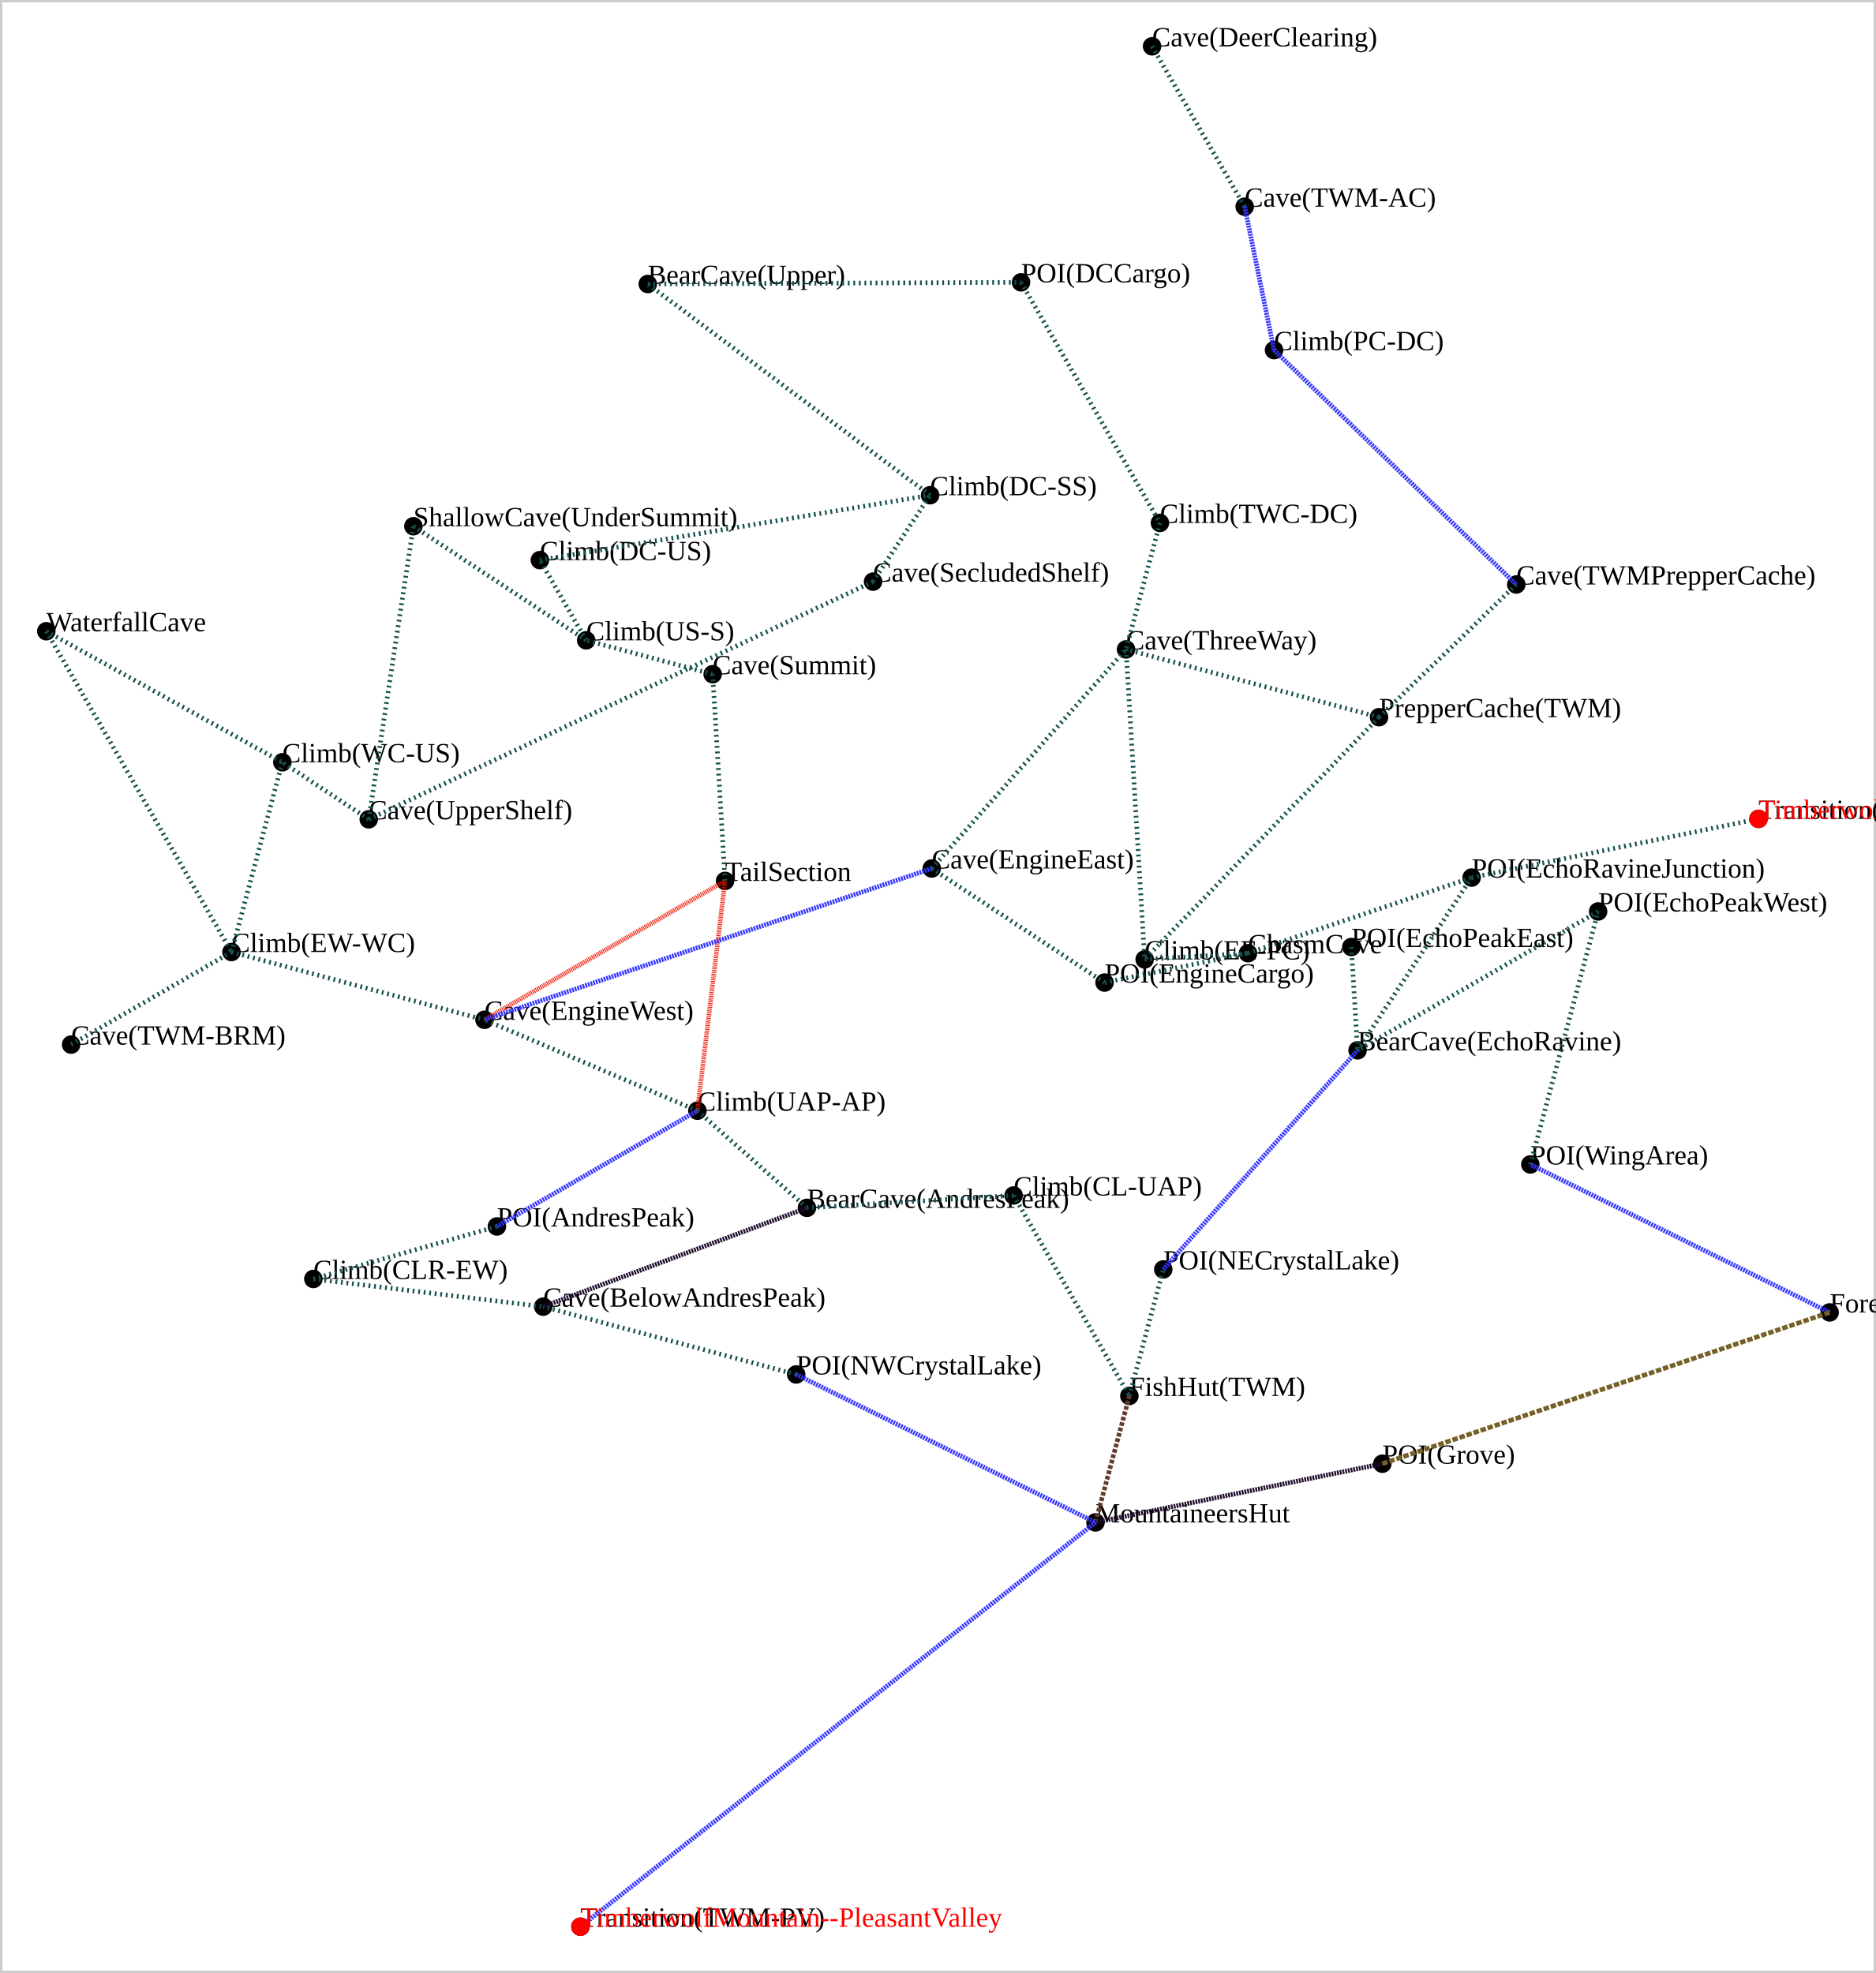
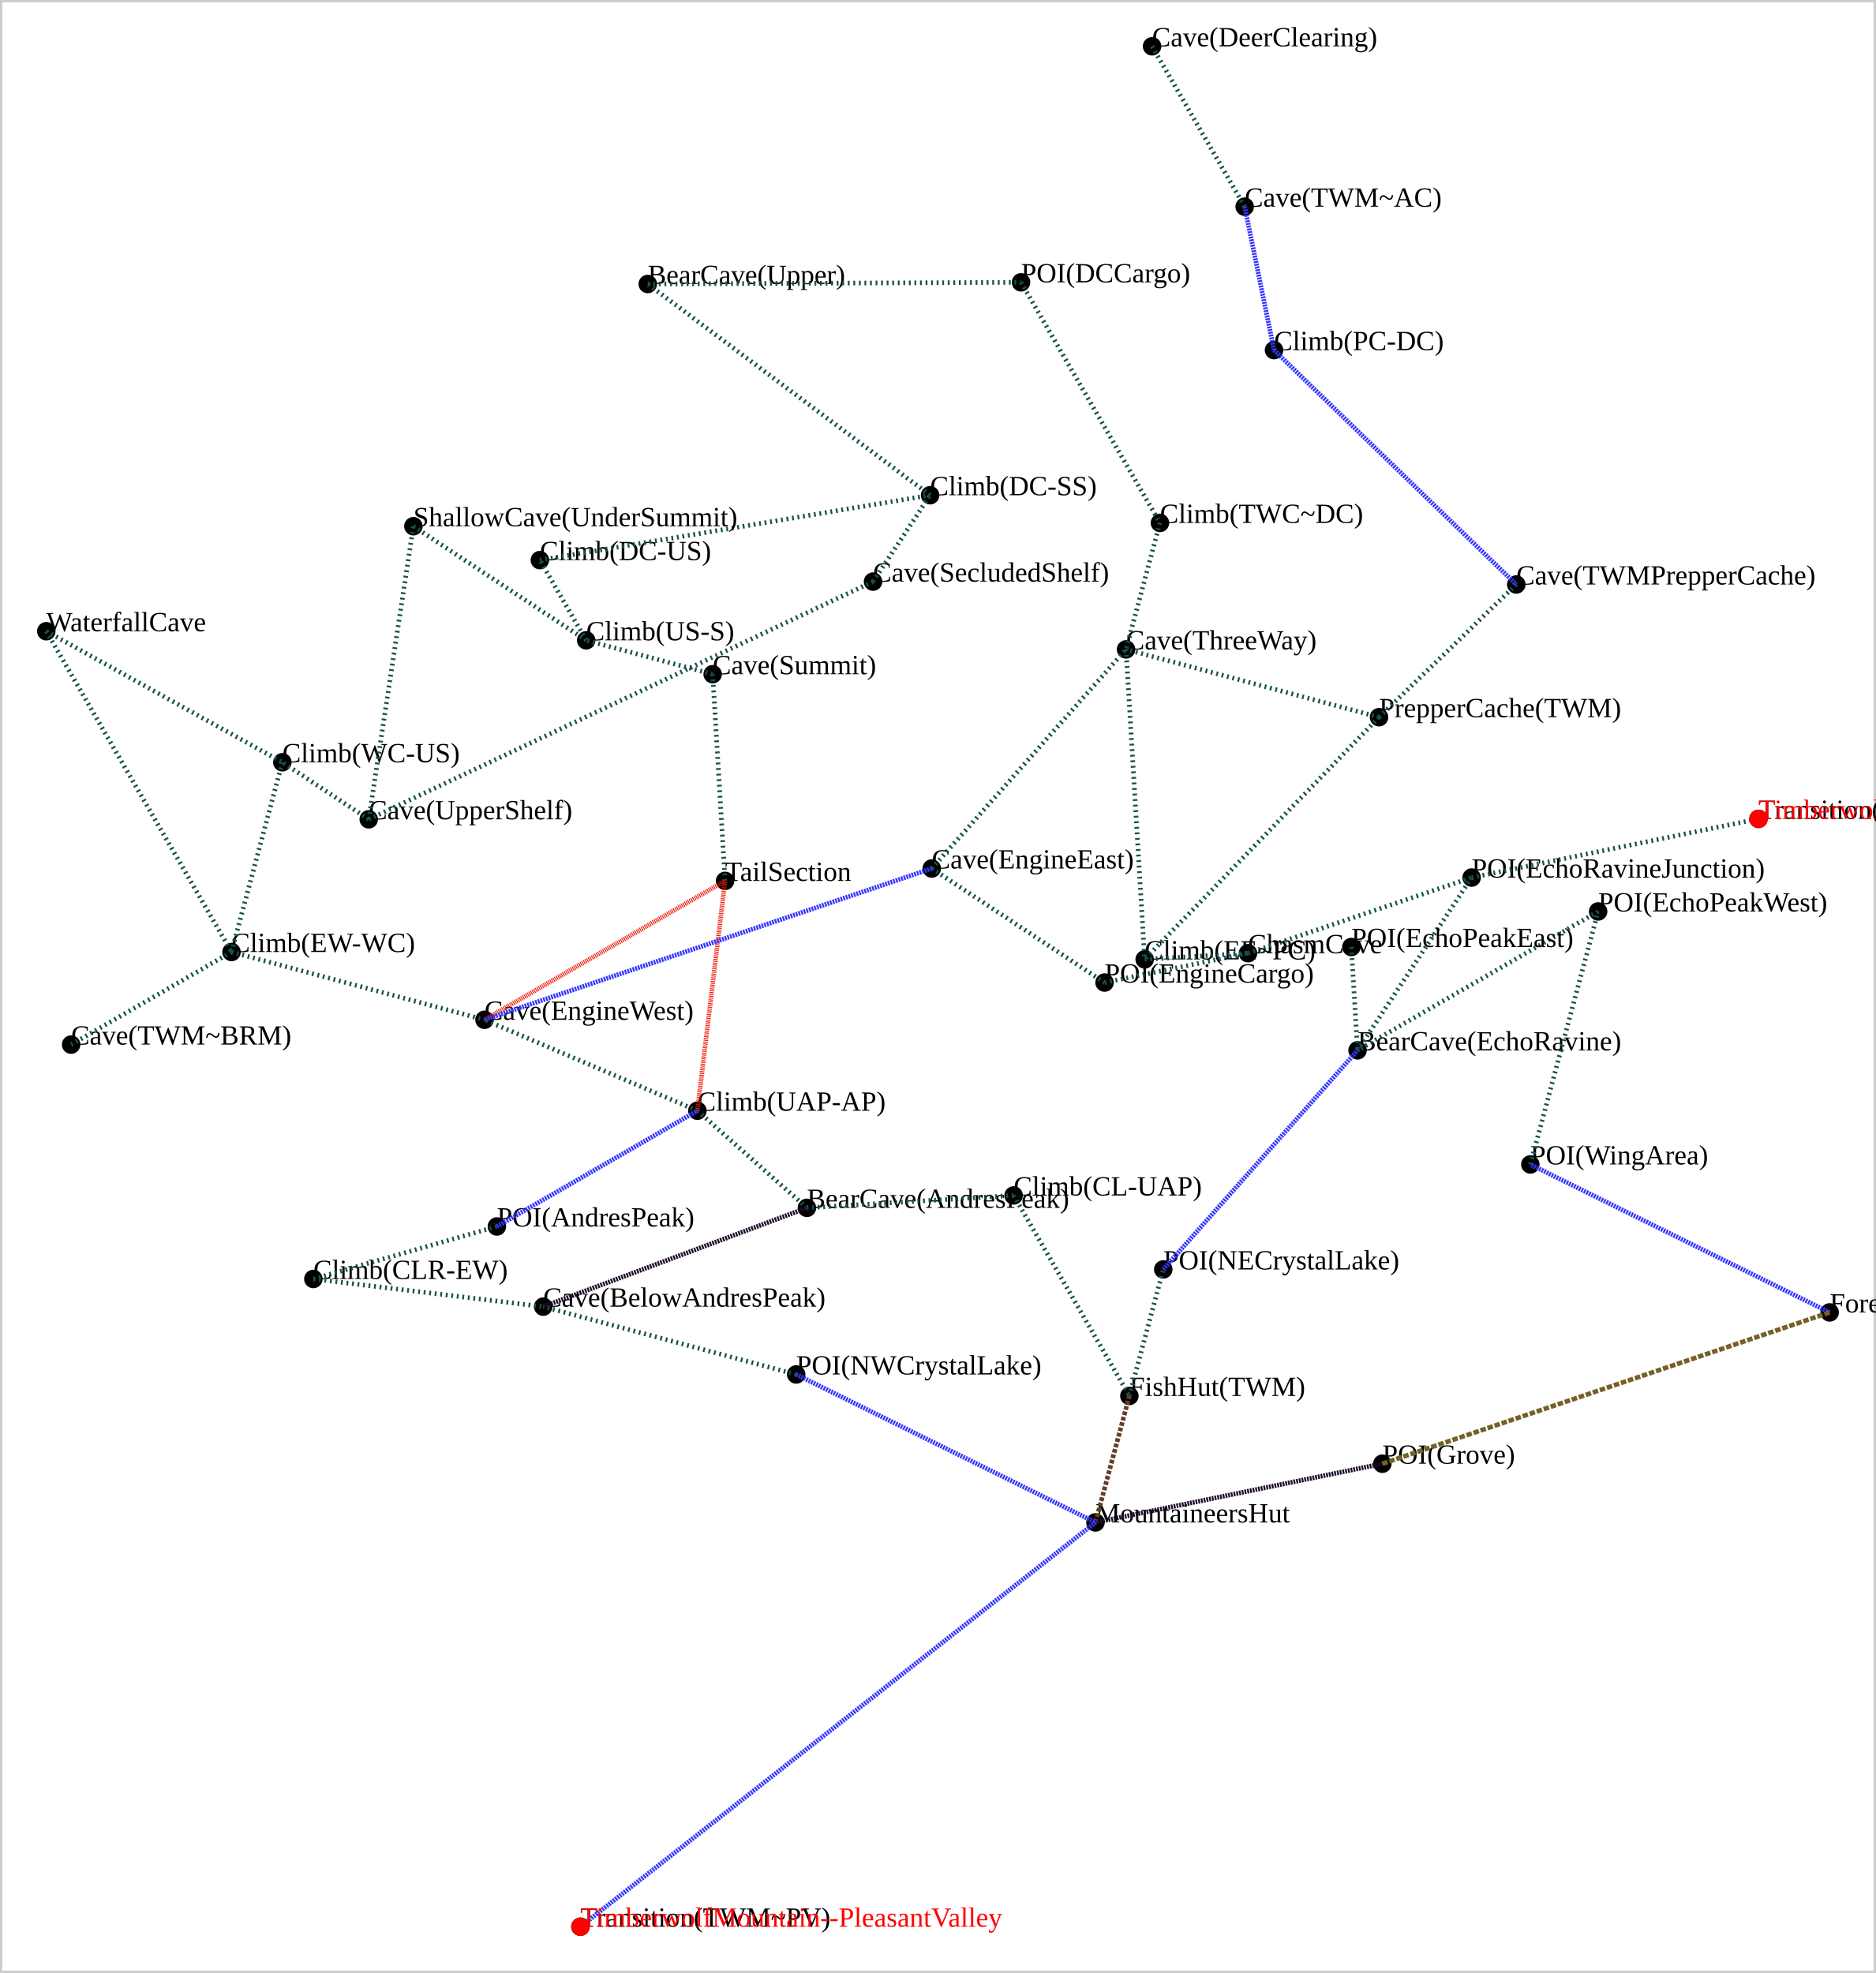
<svg xmlns="http://www.w3.org/2000/svg" width="2025.84" height="2130.74" viewBox="0 0 2025.84 2130.74">
  <defs>
</defs>
  <rect x="0" y="0" width="2025.84" height="2130.74" fill="white" stroke="#cccccc" stroke-width="5.0" />
  <circle cx="1899.04" cy="884.33" r="10" fill="black" />
-   <text x="1899.04" y="884.33" font-size="30" fill="black">Transition(TWM-AC)</text>
+   <text x="1899.04" y="884.33" font-size="30" fill="black">Transition(TWM~AC)</text>
  <circle cx="1589.23" cy="947.73" r="10" fill="black" />
  <text x="1589.23" y="947.73" font-size="30" fill="black">POI(EchoRavineJunction)</text>
  <path d="M1589.23,947.73 L1899.04,884.33" stroke-width="5.0" stroke="#16524f" stroke-dasharray="2,4" />
  <circle cx="1347.73" cy="1029.42" r="10" fill="black" />
  <text x="1347.73" y="1029.42" font-size="30" fill="black">ChasmCave</text>
  <path d="M1347.73,1029.42 L1589.23,947.73" stroke-width="5.0" stroke="#16524f" stroke-dasharray="2,4" />
  <circle cx="1192.82" cy="1061.12" r="10" fill="black" />
  <text x="1192.82" y="1061.12" font-size="30" fill="black">POI(EngineCargo)</text>
  <path d="M1192.82,1061.12 L1347.73,1029.42" stroke-width="5.0" stroke="#16524f" stroke-dasharray="2,4" />
  <circle cx="1466.03" cy="1134.33" r="10" fill="black" />
  <text x="1466.03" y="1134.33" font-size="30" fill="black">BearCave(EchoRavine)</text>
  <path d="M1466.03,1134.33 L1589.23,947.73" stroke-width="5.0" stroke="#16524f" stroke-dasharray="2,4" />
  <circle cx="1256.22" cy="1370.93" r="10" fill="black" />
  <text x="1256.22" y="1370.93" font-size="30" fill="black">POI(NECrystalLake)</text>
  <path d="M1256.22,1370.93 L1466.03,1134.33" stroke-width="5.0" stroke="#3435ff" stroke-dasharray="2,1" />
  <circle cx="1219.62" cy="1507.53" r="10" fill="black" />
  <text x="1219.62" y="1507.53" font-size="30" fill="black">FishHut(TWM)</text>
  <path d="M1219.62,1507.53 L1256.22,1370.93" stroke-width="5.0" stroke="#16524f" stroke-dasharray="2,4" />
  <circle cx="1183.02" cy="1644.14" r="10" fill="black" />
  <text x="1183.02" y="1644.14" font-size="30" fill="black">MountaineersHut</text>
  <path d="M1183.02,1644.14 L1219.62,1507.53" stroke-width="5.0" stroke="#623e29" stroke-dasharray="4,2" />
  <circle cx="1236.13" cy="1036.12" r="10" fill="black" />
-   <text x="1236.13" y="1036.12" font-size="30" fill="black">Climb(EE-PC)</text>
+   <text x="1236.13" y="1036.12" font-size="30" fill="black">Climb(EE~PC)</text>
  <path d="M1236.13,1036.12 L1347.73,1029.42" stroke-width="5.0" stroke="#16524f" stroke-dasharray="2,4" />
  <circle cx="1216.03" cy="701.31" r="10" fill="black" />
  <text x="1216.03" y="701.31" font-size="30" fill="black">Cave(ThreeWay)</text>
  <path d="M1216.03,701.31 L1236.13,1036.12" stroke-width="5.0" stroke="#16524f" stroke-dasharray="2,4" />
  <circle cx="1489.23" cy="774.52" r="10" fill="black" />
  <text x="1489.23" y="774.52" font-size="30" fill="black">PrepperCache(TWM)</text>
  <path d="M1489.23,774.52 L1236.13,1036.12" stroke-width="5.0" stroke="#16524f" stroke-dasharray="2,4" />
  <path d="M1489.23,774.52 L1216.03,701.31" stroke-width="5.0" stroke="#16524f" stroke-dasharray="2,4" />
  <circle cx="1637.44" cy="631.22" r="10" fill="black" />
  <text x="1637.44" y="631.22" font-size="30" fill="black">Cave(TWMPrepperCache)</text>
  <path d="M1637.44,631.22 L1489.23,774.52" stroke-width="5.0" stroke="#16524f" stroke-dasharray="2,4" />
  <circle cx="1375.84" cy="378.11" r="10" fill="black" />
  <text x="1375.84" y="378.11" font-size="30" fill="black">Climb(PC-DC)</text>
  <path d="M1375.84,378.11 L1637.44,631.22" stroke-width="5.0" stroke="#3435ff" stroke-dasharray="2,1" />
  <circle cx="1252.63" cy="564.71" r="10" fill="black" />
-   <text x="1252.63" y="564.71" font-size="30" fill="black">Climb(TWC-DC)</text>
+   <text x="1252.63" y="564.71" font-size="30" fill="black">Climb(TWC~DC)</text>
  <path d="M1252.63,564.71 L1216.03,701.31" stroke-width="5.0" stroke="#16524f" stroke-dasharray="2,4" />
  <circle cx="1102.63" cy="304.9" r="10" fill="black" />
  <text x="1102.63" y="304.9" font-size="30" fill="black">POI(DCCargo)</text>
  <path d="M1102.63,304.9 L1252.63,564.71" stroke-width="5.0" stroke="#16524f" stroke-dasharray="2,4" />
  <circle cx="699.52" cy="306.7" r="10" fill="black" />
  <text x="699.52" y="306.7" font-size="30" fill="black">BearCave(Upper)</text>
  <path d="M699.52,306.7 L1102.63,304.9" stroke-width="5.0" stroke="#16524f" stroke-dasharray="2,4" />
  <circle cx="1004.43" cy="534.81" r="10" fill="black" />
  <text x="1004.43" y="534.81" font-size="30" fill="black">Climb(DC-SS)</text>
  <path d="M1004.43,534.81 L699.52,306.7" stroke-width="5.0" stroke="#16524f" stroke-dasharray="2,4" />
  <circle cx="583.02" cy="604.9" r="10" fill="black" />
  <text x="583.02" y="604.9" font-size="30" fill="black">Climb(DC-US)</text>
  <path d="M583.02,604.9 L1004.43,534.81" stroke-width="5.0" stroke="#16524f" stroke-dasharray="2,4" />
  <circle cx="633.02" cy="691.51" r="10" fill="black" />
  <text x="633.02" y="691.51" font-size="30" fill="black">Climb(US-S)</text>
  <path d="M633.02,691.51 L583.02,604.9" stroke-width="5.0" stroke="#16524f" stroke-dasharray="2,4" />
  <circle cx="769.62" cy="728.11" r="10" fill="black" />
  <text x="769.62" y="728.11" font-size="30" fill="black">Cave(Summit)</text>
  <path d="M769.62,728.11 L633.02,691.51" stroke-width="5.0" stroke="#16524f" stroke-dasharray="2,4" />
  <circle cx="783.02" cy="951.31" r="10" fill="black" />
  <text x="783.02" y="951.31" font-size="30" fill="black">TailSection</text>
  <path d="M783.02,951.31 L769.62,728.11" stroke-width="5.0" stroke="#16524f" stroke-dasharray="2,4" />
  <circle cx="523.21" cy="1101.31" r="10" fill="black" />
  <text x="523.21" y="1101.31" font-size="30" fill="black">Cave(EngineWest)</text>
  <path d="M523.21,1101.31 L783.02,951.31" stroke-width="5.0" stroke="#ee1300" stroke-dasharray="1,1" />
  <circle cx="753.11" cy="1199.52" r="10" fill="black" />
  <text x="753.11" y="1199.52" font-size="30" fill="black">Climb(UAP-AP)</text>
  <path d="M753.11,1199.52 L523.21,1101.31" stroke-width="5.0" stroke="#16524f" stroke-dasharray="2,4" />
  <path d="M753.11,1199.52 L783.02,951.31" stroke-width="5.0" stroke="#ee1300" stroke-dasharray="1,1" />
  <circle cx="871.41" cy="1304.42" r="10" fill="black" />
  <text x="871.41" y="1304.42" font-size="30" fill="black">BearCave(AndresPeak)</text>
  <path d="M871.41,1304.42 L753.11,1199.52" stroke-width="5.0" stroke="#16524f" stroke-dasharray="2,4" />
  <circle cx="586.61" cy="1411.12" r="10" fill="black" />
  <text x="586.61" y="1411.12" font-size="30" fill="black">Cave(BelowAndresPeak)</text>
  <path d="M586.61,1411.12 L871.41,1304.42" stroke-width="5.0" stroke="#1e0c2a" stroke-dasharray="2,1" />
  <circle cx="250.0" cy="1028.11" r="10" fill="black" />
  <text x="250.0" y="1028.11" font-size="30" fill="black">Climb(EW-WC)</text>
  <path d="M250.0,1028.11 L523.21,1101.31" stroke-width="5.0" stroke="#16524f" stroke-dasharray="2,4" />
  <circle cx="304.91" cy="823.21" r="10" fill="black" />
  <text x="304.91" y="823.21" font-size="30" fill="black">Climb(WC-US)</text>
  <path d="M304.91,823.21 L250.0,1028.11" stroke-width="5.0" stroke="#16524f" stroke-dasharray="2,4" />
  <circle cx="446.41" cy="568.3" r="10" fill="black" />
  <text x="446.41" y="568.3" font-size="30" fill="black">ShallowCave(UnderSummit)</text>
  <path d="M446.41,568.3 L633.02,691.51" stroke-width="5.0" stroke="#16524f" stroke-dasharray="2,4" />
  <circle cx="398.21" cy="884.81" r="10" fill="black" />
  <text x="398.21" y="884.81" font-size="30" fill="black">Cave(UpperShelf)</text>
  <path d="M398.21,884.81 L304.91,823.21" stroke-width="5.0" stroke="#16524f" stroke-dasharray="2,4" />
  <path d="M398.21,884.81 L446.41,568.3" stroke-width="5.0" stroke="#16524f" stroke-dasharray="2,4" />
  <circle cx="76.8" cy="1128.11" r="10" fill="black" />
-   <text x="76.8" y="1128.11" font-size="30" fill="black">Cave(TWM-BRM)</text>
+   <text x="76.8" y="1128.11" font-size="30" fill="black">Cave(TWM~BRM)</text>
  <path d="M76.8,1128.11 L250.0,1028.11" stroke-width="5.0" stroke="#16524f" stroke-dasharray="2,4" />
  <circle cx="50.0" cy="681.7" r="10" fill="black" />
  <text x="50.0" y="681.7" font-size="30" fill="black">WaterfallCave</text>
  <path d="M50.0,681.7 L304.91,823.21" stroke-width="5.0" stroke="#16524f" stroke-dasharray="2,4" />
  <path d="M50.0,681.7 L250.0,1028.11" stroke-width="5.0" stroke="#16524f" stroke-dasharray="2,4" />
  <circle cx="1725.84" cy="984.33" r="10" fill="black" />
  <text x="1725.84" y="984.33" font-size="30" fill="black">POI(EchoPeakWest)</text>
  <path d="M1725.84,984.33 L1466.03,1134.33" stroke-width="5.0" stroke="#16524f" stroke-dasharray="2,4" />
  <circle cx="1652.63" cy="1257.53" r="10" fill="black" />
  <text x="1652.63" y="1257.53" font-size="30" fill="black">POI(WingArea)</text>
  <path d="M1652.63,1257.53 L1725.84,984.33" stroke-width="5.0" stroke="#16524f" stroke-dasharray="2,4" />
  <circle cx="859.81" cy="1484.33" r="10" fill="black" />
  <text x="859.81" y="1484.33" font-size="30" fill="black">POI(NWCrystalLake)</text>
  <path d="M859.81,1484.33 L1183.02,1644.14" stroke-width="5.0" stroke="#3435ff" stroke-dasharray="2,1" />
  <path d="M859.81,1484.33 L586.61,1411.12" stroke-width="5.0" stroke="#16524f" stroke-dasharray="2,4" />
  <circle cx="1344.14" cy="223.21" r="10" fill="black" />
-   <text x="1344.14" y="223.21" font-size="30" fill="black">Cave(TWM-AC)</text>
+   <text x="1344.14" y="223.21" font-size="30" fill="black">Cave(TWM~AC)</text>
  <path d="M1344.14,223.21 L1375.84,378.11" stroke-width="5.0" stroke="#3435ff" stroke-dasharray="2,1" />
  <circle cx="942.82" cy="628.11" r="10" fill="black" />
  <text x="942.82" y="628.11" font-size="30" fill="black">Cave(SecludedShelf)</text>
  <path d="M942.82,628.11 L1004.43,534.81" stroke-width="5.0" stroke="#16524f" stroke-dasharray="2,4" />
  <path d="M942.82,628.11 L398.21,884.81" stroke-width="5.0" stroke="#16524f" stroke-dasharray="2,4" />
  <circle cx="1006.22" cy="937.92" r="10" fill="black" />
  <text x="1006.22" y="937.92" font-size="30" fill="black">Cave(EngineEast)</text>
  <path d="M1006.22,937.92 L1192.82,1061.12" stroke-width="5.0" stroke="#16524f" stroke-dasharray="2,4" />
  <path d="M1006.22,937.92 L523.21,1101.31" stroke-width="5.0" stroke="#3435ff" stroke-dasharray="2,1" />
  <path d="M1006.22,937.92 L1216.03,701.31" stroke-width="5.0" stroke="#16524f" stroke-dasharray="2,4" />
  <circle cx="1492.82" cy="1580.74" r="10" fill="black" />
  <text x="1492.82" y="1580.74" font-size="30" fill="black">POI(Grove)</text>
  <path d="M1492.82,1580.74 L1183.02,1644.14" stroke-width="5.0" stroke="#1e0c2a" stroke-dasharray="2,1" />
  <circle cx="536.61" cy="1324.52" r="10" fill="black" />
  <text x="536.61" y="1324.52" font-size="30" fill="black">POI(AndresPeak)</text>
  <path d="M536.61,1324.52 L753.11,1199.52" stroke-width="5.0" stroke="#3435ff" stroke-dasharray="2,1" />
  <circle cx="338.4" cy="1381.22" r="10" fill="black" />
  <text x="338.4" y="1381.22" font-size="30" fill="black">Climb(CLR-EW)</text>
  <path d="M338.4,1381.22 L536.61,1324.52" stroke-width="5.0" stroke="#16524f" stroke-dasharray="2,4" />
  <path d="M338.4,1381.22 L586.61,1411.12" stroke-width="5.0" stroke="#16524f" stroke-dasharray="2,4" />
  <circle cx="1094.62" cy="1291.03" r="10" fill="black" />
  <text x="1094.62" y="1291.03" font-size="30" fill="black">Climb(CL-UAP)</text>
  <path d="M1094.62,1291.03 L1219.62,1507.53" stroke-width="5.0" stroke="#16524f" stroke-dasharray="2,4" />
  <path d="M1094.62,1291.03 L871.41,1304.42" stroke-width="5.0" stroke="#16524f" stroke-dasharray="2,4" />
  <circle cx="1244.14" cy="50.0" r="10" fill="black" />
  <text x="1244.14" y="50.0" font-size="30" fill="black">Cave(DeerClearing)</text>
  <path d="M1244.14,50.0 L1344.14,223.21" stroke-width="5.0" stroke="#16524f" stroke-dasharray="2,4" />
  <circle cx="1459.33" cy="1022.73" r="10" fill="black" />
  <text x="1459.33" y="1022.73" font-size="30" fill="black">POI(EchoPeakEast)</text>
  <path d="M1459.33,1022.73 L1466.03,1134.33" stroke-width="5.0" stroke="#16524f" stroke-dasharray="2,4" />
  <circle cx="626.8" cy="2080.74" r="10" fill="black" />
-   <text x="626.8" y="2080.74" font-size="30" fill="black">Transition(TWM-PV)</text>
+   <text x="626.8" y="2080.74" font-size="30" fill="black">Transition(TWM~PV)</text>
  <path d="M626.8,2080.74 L1183.02,1644.14" stroke-width="5.0" stroke="#3435ff" stroke-dasharray="2,1" />
  <circle cx="1975.84" cy="1417.34" r="10" fill="black" />
  <text x="1975.84" y="1417.34" font-size="30" fill="black">ForestCave(TWM)</text>
  <path d="M1975.84,1417.34 L1652.63,1257.53" stroke-width="5.0" stroke="#3435ff" stroke-dasharray="2,1" />
  <path d="M1975.84,1417.34 L1492.82,1580.74" stroke-width="5.0" stroke="#756127" stroke-dasharray="6,2" />
  <circle cx="1899.04" cy="884.33" r="10" fill="red" />
  <text x="1899.04" y="884.33" font-size="30" fill="red">TimberwolfMountain--AshCanyon</text>
  <circle cx="626.8" cy="2080.74" r="10" fill="red" />
  <text x="626.8" y="2080.74" font-size="30" fill="red">TimberwolfMountain--PleasantValley</text>
</svg>
